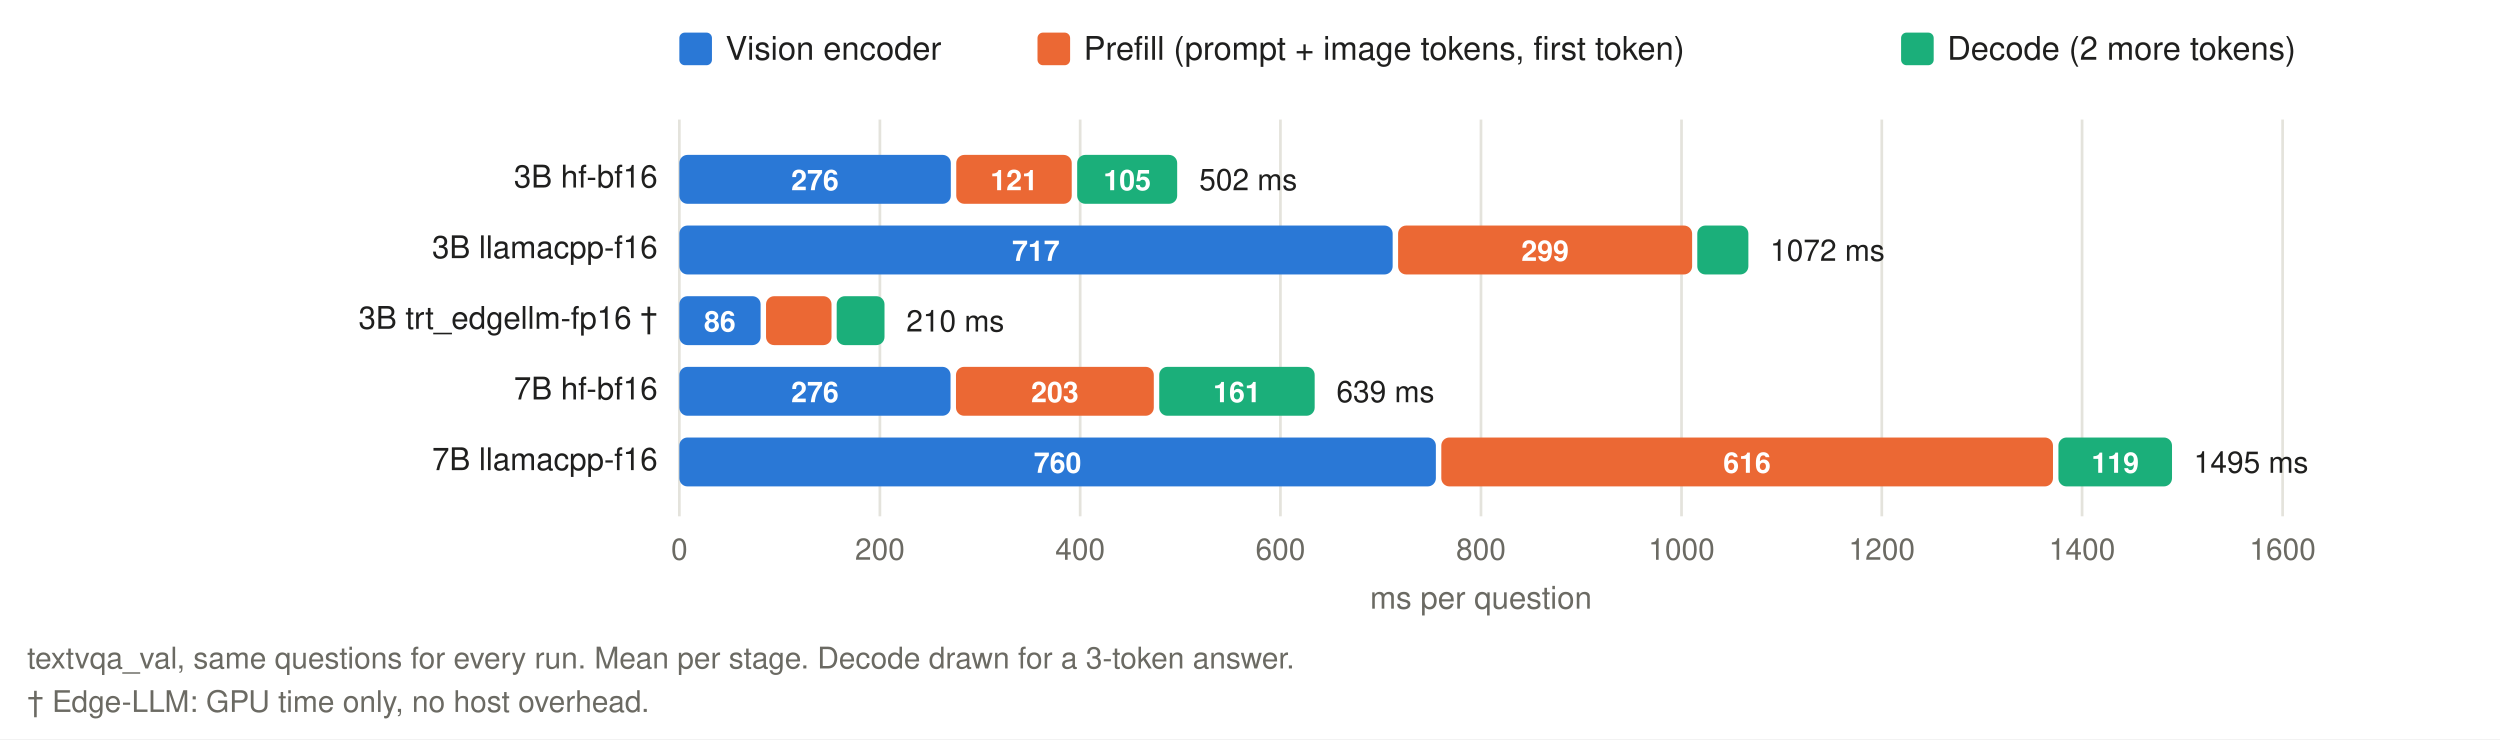
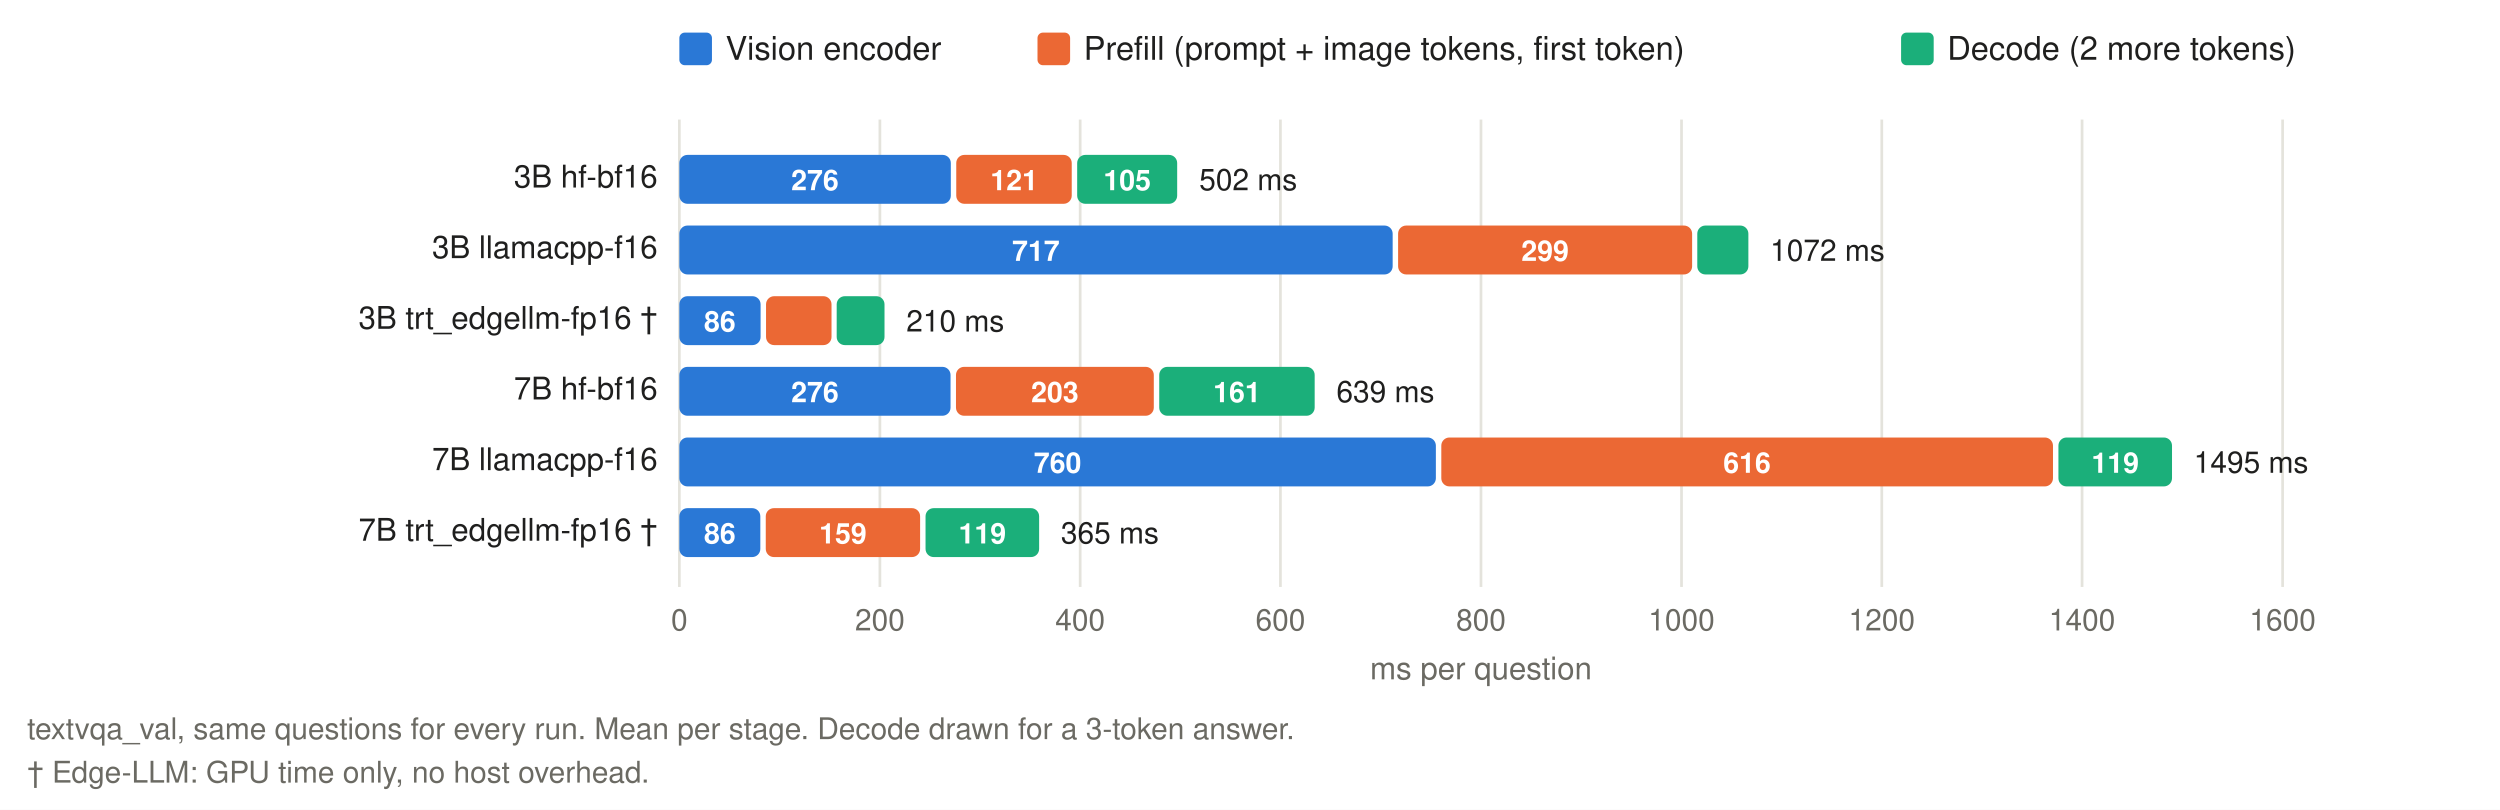
- <svg xmlns="http://www.w3.org/2000/svg" width="920" height="272" viewBox="0 0 920 272" font-family="Helvetica, Arial, sans-serif">
-   <rect width="920" height="272" fill="#ffffff" />
-   <line x1="250.0" y1="44" x2="250.0" y2="190" stroke="#e4e3dc" />
-   <line x1="323.8" y1="44" x2="323.8" y2="190" stroke="#e4e3dc" />
-   <line x1="397.5" y1="44" x2="397.5" y2="190" stroke="#e4e3dc" />
-   <line x1="471.2" y1="44" x2="471.2" y2="190" stroke="#e4e3dc" />
-   <line x1="545.0" y1="44" x2="545.0" y2="190" stroke="#e4e3dc" />
-   <line x1="618.8" y1="44" x2="618.8" y2="190" stroke="#e4e3dc" />
-   <line x1="692.5" y1="44" x2="692.5" y2="190" stroke="#e4e3dc" />
-   <line x1="766.2" y1="44" x2="766.2" y2="190" stroke="#e4e3dc" />
-   <line x1="840.0" y1="44" x2="840.0" y2="190" stroke="#e4e3dc" />
+ <svg xmlns="http://www.w3.org/2000/svg" width="920" height="298" viewBox="0 0 920 298" font-family="Helvetica, Arial, sans-serif">
+   <rect width="920" height="298" fill="#ffffff" />
+   <line x1="250.0" y1="44" x2="250.0" y2="216" stroke="#e4e3dc" />
+   <line x1="323.8" y1="44" x2="323.8" y2="216" stroke="#e4e3dc" />
+   <line x1="397.5" y1="44" x2="397.5" y2="216" stroke="#e4e3dc" />
+   <line x1="471.2" y1="44" x2="471.2" y2="216" stroke="#e4e3dc" />
+   <line x1="545.0" y1="44" x2="545.0" y2="216" stroke="#e4e3dc" />
+   <line x1="618.8" y1="44" x2="618.8" y2="216" stroke="#e4e3dc" />
+   <line x1="692.5" y1="44" x2="692.5" y2="216" stroke="#e4e3dc" />
+   <line x1="766.2" y1="44" x2="766.2" y2="216" stroke="#e4e3dc" />
+   <line x1="840.0" y1="44" x2="840.0" y2="216" stroke="#e4e3dc" />
  <rect x="250" y="12" width="12" height="12" rx="2" fill="#2a78d6" />
  <text x="267.0" y="22" font-size="12" fill="#1f1f1e" text-anchor="start" font-weight="normal">Vision encoder</text>
  <rect x="381.8" y="12" width="12" height="12" rx="2" fill="#eb6834" />
  <text x="398.8" y="22" font-size="12" fill="#1f1f1e" text-anchor="start" font-weight="normal">Prefill (prompt + image tokens, first token)</text>
  <rect x="699.6" y="12" width="12" height="12" rx="2" fill="#1baf7a" />
  <text x="716.6" y="22" font-size="12" fill="#1f1f1e" text-anchor="start" font-weight="normal">Decode (2 more tokens)</text>
  <text x="242.0" y="69" font-size="11.5" fill="#1f1f1e" text-anchor="end" font-weight="normal">3B hf-bf16</text>
  <rect x="250.0" y="57" width="99.9" height="18" rx="3" fill="#2a78d6" />
  <text x="299.9" y="70" font-size="10.5" fill="#ffffff" text-anchor="middle" font-weight="bold">276</text>
  <rect x="351.9" y="57" width="42.5" height="18" rx="3" fill="#eb6834" />
  <text x="373.2" y="70" font-size="10.5" fill="#ffffff" text-anchor="middle" font-weight="bold">121</text>
  <rect x="396.4" y="57" width="36.8" height="18" rx="3" fill="#1baf7a" />
  <text x="414.8" y="70" font-size="10.5" fill="#ffffff" text-anchor="middle" font-weight="bold">105</text>
  <text x="441.3" y="70" font-size="11" fill="#1f1f1e" text-anchor="start" font-weight="normal">502 ms</text>
  <text x="242.0" y="95" font-size="11.5" fill="#1f1f1e" text-anchor="end" font-weight="normal">3B llamacpp-f16</text>
  <rect x="250.0" y="83" width="262.5" height="18" rx="3" fill="#2a78d6" />
  <text x="381.2" y="96" font-size="10.5" fill="#ffffff" text-anchor="middle" font-weight="bold">717</text>
  <rect x="514.5" y="83" width="108.2" height="18" rx="3" fill="#eb6834" />
  <text x="568.6" y="96" font-size="10.5" fill="#ffffff" text-anchor="middle" font-weight="bold">299</text>
  <rect x="624.6" y="83" width="18.8" height="18" rx="3" fill="#1baf7a" />
  <text x="651.4" y="96" font-size="11" fill="#1f1f1e" text-anchor="start" font-weight="normal">1072 ms</text>
  <text x="242.0" y="121" font-size="11.5" fill="#1f1f1e" text-anchor="end" font-weight="normal">3B trt_edgellm-fp16 †</text>
  <rect x="250.0" y="109" width="29.9" height="18" rx="3" fill="#2a78d6" />
  <text x="264.9" y="122" font-size="10.5" fill="#ffffff" text-anchor="middle" font-weight="bold">86</text>
  <rect x="281.9" y="109" width="24.1" height="18" rx="3" fill="#eb6834" />
  <rect x="307.9" y="109" width="17.6" height="18" rx="3" fill="#1baf7a" />
  <text x="333.5" y="122" font-size="11" fill="#1f1f1e" text-anchor="start" font-weight="normal">210 ms</text>
  <text x="242.0" y="147" font-size="11.5" fill="#1f1f1e" text-anchor="end" font-weight="normal">7B hf-bf16</text>
  <rect x="250.0" y="135" width="99.8" height="18" rx="3" fill="#2a78d6" />
  <text x="299.9" y="148" font-size="10.5" fill="#ffffff" text-anchor="middle" font-weight="bold">276</text>
  <rect x="351.8" y="135" width="72.8" height="18" rx="3" fill="#eb6834" />
  <text x="388.2" y="148" font-size="10.5" fill="#ffffff" text-anchor="middle" font-weight="bold">203</text>
  <rect x="426.6" y="135" width="57.2" height="18" rx="3" fill="#1baf7a" />
  <text x="455.2" y="148" font-size="10.5" fill="#ffffff" text-anchor="middle" font-weight="bold">161</text>
  <text x="491.8" y="148" font-size="11" fill="#1f1f1e" text-anchor="start" font-weight="normal">639 ms</text>
  <text x="242.0" y="173" font-size="11.5" fill="#1f1f1e" text-anchor="end" font-weight="normal">7B llamacpp-f16</text>
  <rect x="250.0" y="161" width="278.4" height="18" rx="3" fill="#2a78d6" />
  <text x="389.2" y="174" font-size="10.5" fill="#ffffff" text-anchor="middle" font-weight="bold">760</text>
  <rect x="530.4" y="161" width="225.1" height="18" rx="3" fill="#eb6834" />
  <text x="642.9" y="174" font-size="10.5" fill="#ffffff" text-anchor="middle" font-weight="bold">616</text>
  <rect x="757.5" y="161" width="41.8" height="18" rx="3" fill="#1baf7a" />
  <text x="778.4" y="174" font-size="10.5" fill="#ffffff" text-anchor="middle" font-weight="bold">119</text>
  <text x="807.3" y="174" font-size="11" fill="#1f1f1e" text-anchor="start" font-weight="normal">1495 ms</text>
-   <text x="250.0" y="206" font-size="11" fill="#6b6a63" text-anchor="middle" font-weight="normal">0</text>
-   <text x="323.8" y="206" font-size="11" fill="#6b6a63" text-anchor="middle" font-weight="normal">200</text>
-   <text x="397.5" y="206" font-size="11" fill="#6b6a63" text-anchor="middle" font-weight="normal">400</text>
-   <text x="471.2" y="206" font-size="11" fill="#6b6a63" text-anchor="middle" font-weight="normal">600</text>
-   <text x="545.0" y="206" font-size="11" fill="#6b6a63" text-anchor="middle" font-weight="normal">800</text>
-   <text x="618.8" y="206" font-size="11" fill="#6b6a63" text-anchor="middle" font-weight="normal">1000</text>
-   <text x="692.5" y="206" font-size="11" fill="#6b6a63" text-anchor="middle" font-weight="normal">1200</text>
-   <text x="766.2" y="206" font-size="11" fill="#6b6a63" text-anchor="middle" font-weight="normal">1400</text>
-   <text x="840.0" y="206" font-size="11" fill="#6b6a63" text-anchor="middle" font-weight="normal">1600</text>
-   <text x="545.0" y="224" font-size="11.5" fill="#6b6a63" text-anchor="middle" font-weight="normal">ms per question</text>
-   <text x="10.0" y="246" font-size="11" fill="#6b6a63" text-anchor="start" font-weight="normal">textvqa_val, same questions for every run. Mean per stage. Decode drawn for a 3-token answer.</text>
-   <text x="10.0" y="262" font-size="11" fill="#6b6a63" text-anchor="start" font-weight="normal">† Edge-LLM: GPU time only, no host overhead.</text>
+   <text x="242.0" y="199" font-size="11.5" fill="#1f1f1e" text-anchor="end" font-weight="normal">7B trt_edgellm-fp16 †</text>
+   <rect x="250.0" y="187" width="29.8" height="18" rx="3" fill="#2a78d6" />
+   <text x="264.9" y="200" font-size="10.5" fill="#ffffff" text-anchor="middle" font-weight="bold">86</text>
+   <rect x="281.8" y="187" width="56.8" height="18" rx="3" fill="#eb6834" />
+   <text x="310.2" y="200" font-size="10.5" fill="#ffffff" text-anchor="middle" font-weight="bold">159</text>
+   <rect x="340.6" y="187" width="41.8" height="18" rx="3" fill="#1baf7a" />
+   <text x="361.5" y="200" font-size="10.5" fill="#ffffff" text-anchor="middle" font-weight="bold">119</text>
+   <text x="390.4" y="200" font-size="11" fill="#1f1f1e" text-anchor="start" font-weight="normal">365 ms</text>
+   <text x="250.0" y="232" font-size="11" fill="#6b6a63" text-anchor="middle" font-weight="normal">0</text>
+   <text x="323.8" y="232" font-size="11" fill="#6b6a63" text-anchor="middle" font-weight="normal">200</text>
+   <text x="397.5" y="232" font-size="11" fill="#6b6a63" text-anchor="middle" font-weight="normal">400</text>
+   <text x="471.2" y="232" font-size="11" fill="#6b6a63" text-anchor="middle" font-weight="normal">600</text>
+   <text x="545.0" y="232" font-size="11" fill="#6b6a63" text-anchor="middle" font-weight="normal">800</text>
+   <text x="618.8" y="232" font-size="11" fill="#6b6a63" text-anchor="middle" font-weight="normal">1000</text>
+   <text x="692.5" y="232" font-size="11" fill="#6b6a63" text-anchor="middle" font-weight="normal">1200</text>
+   <text x="766.2" y="232" font-size="11" fill="#6b6a63" text-anchor="middle" font-weight="normal">1400</text>
+   <text x="840.0" y="232" font-size="11" fill="#6b6a63" text-anchor="middle" font-weight="normal">1600</text>
+   <text x="545.0" y="250" font-size="11.5" fill="#6b6a63" text-anchor="middle" font-weight="normal">ms per question</text>
+   <text x="10.0" y="272" font-size="11" fill="#6b6a63" text-anchor="start" font-weight="normal">textvqa_val, same questions for every run. Mean per stage. Decode drawn for a 3-token answer.</text>
+   <text x="10.0" y="288" font-size="11" fill="#6b6a63" text-anchor="start" font-weight="normal">† Edge-LLM: GPU time only, no host overhead.</text>
</svg>
